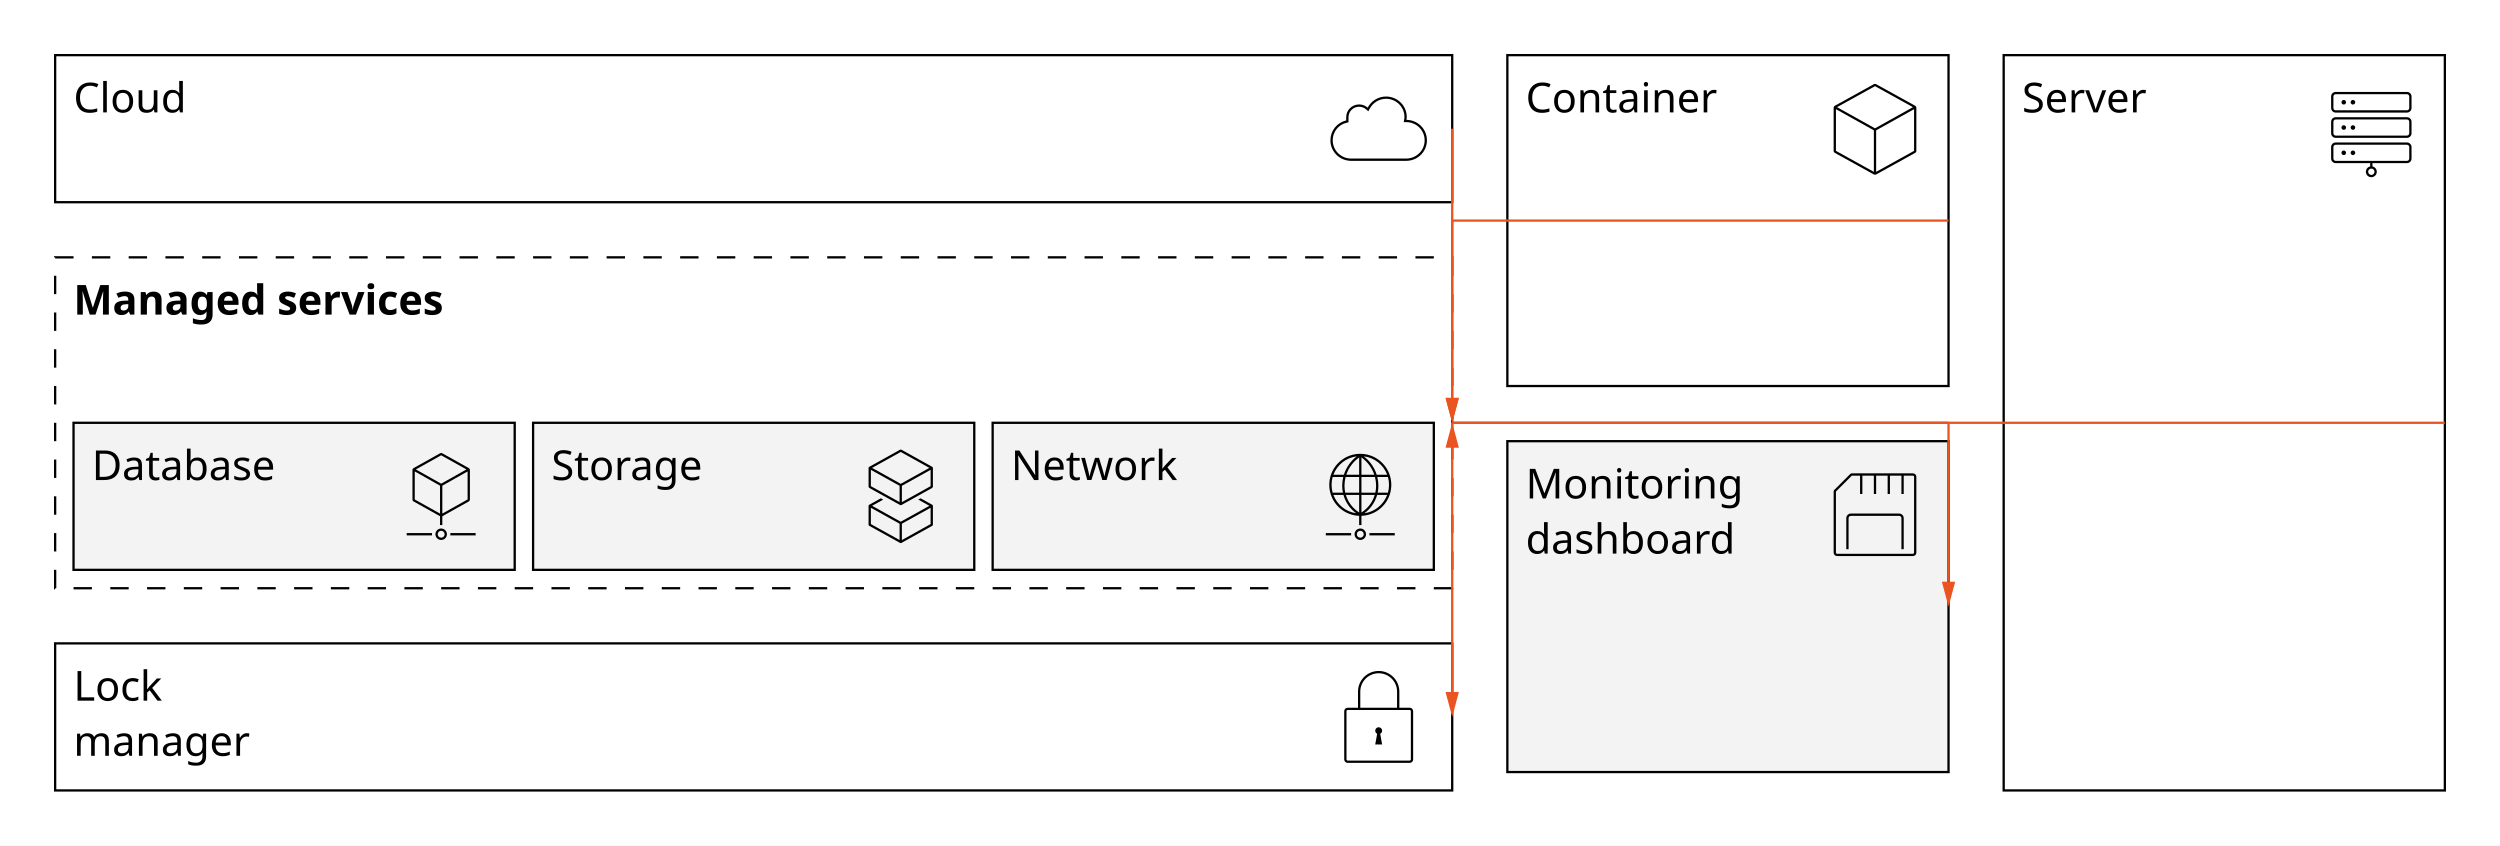
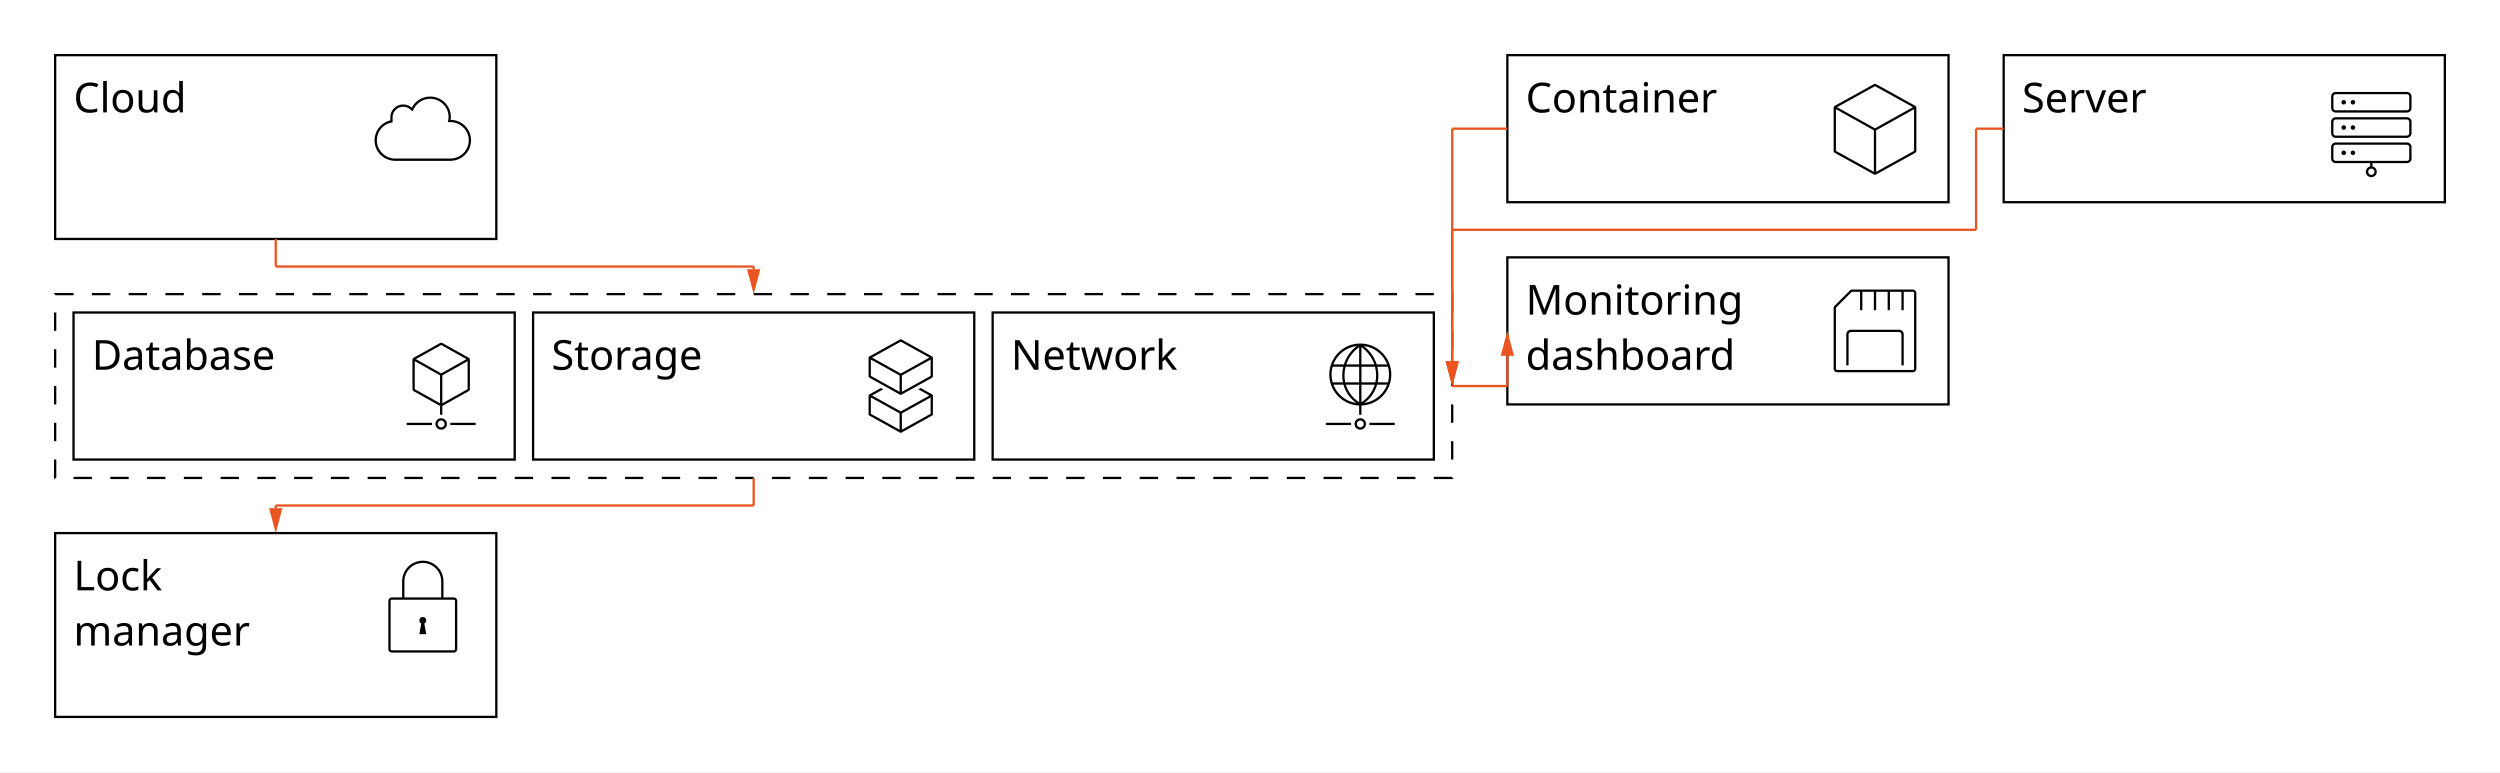
- <svg xmlns="http://www.w3.org/2000/svg" width="1088" height="368" viewBox="0 0 1088 368" xml:space="preserve">
-   <rect width="1088" height="368" fill="#FFFFFF" />
+ <svg xmlns="http://www.w3.org/2000/svg" width="1088" height="336" viewBox="0 0 1088 336" xml:space="preserve">
+   <rect width="1088" height="336" fill="#FFFFFF" />
+   <g data-component-id="__root__">
+     <rect x="0" y="0" width="1088" height="336" fill="transparent" stroke="none" stroke-width="1" stroke-miterlimit="10" pointer-events="none" />
+   </g>
+   <g data-component-id="__col_0__">
+     <rect x="24" y="24" width="608" height="288" fill="transparent" stroke="none" stroke-width="1" stroke-miterlimit="10" pointer-events="none" />
+   </g>
  <g data-component-id="cloud">
-     <rect x="24" y="24" width="608" height="64" fill="#FFFFFF" stroke="#000000" stroke-width="1" stroke-miterlimit="10" />
+     <rect x="24" y="24" width="192" height="80" fill="transparent" stroke="#000000" stroke-width="1" stroke-miterlimit="10" />
    <text font-family="Ubuntu Sans">
      <tspan x="32" y="48.92" font-size="18" font-weight="400" fill="#000000">Cloud</tspan>
    </text>
-     <g class="dg-icon" transform="translate(576 32)">
+     <g class="dg-icon" transform="translate(160 32)">
      <path fill-rule="evenodd" clip-rule="evenodd" d="M27.186 10C32.196 10 36.217 14 36.217 18.923L36.211 19.143C36.187 19.652 36.094 20.147 36.093 20.154C41.041 20.216 45 24.154 45 29.077L44.988 29.536C44.748 34.246 40.822 38 35.969 38H12.031L11.565 37.988C6.928 37.757 3.245 34.094 3.012 29.536L3 29.077C3 24.954 5.784 21.352 9.866 20.429V18.984C9.866 15.908 12.402 13.446 15.495 13.446L15.749 13.452C17.017 13.51 18.22 13.996 19.206 14.861C20.753 11.908 23.845 10 27.186 10ZM27.186 11C24.224 11 21.469 12.695 20.092 15.325L19.502 16.452L18.547 15.613C17.674 14.847 16.608 14.446 15.495 14.446C12.935 14.446 10.866 16.479 10.866 18.984V21.227L10.087 21.403C6.472 22.221 4 25.409 4 29.077C4 33.438 7.564 37 12.031 37H35.969C40.436 37 44 33.438 44 29.077C44 24.713 40.493 21.208 36.08 21.153L34.888 21.139L35.11 19.967V19.965C35.111 19.962 35.112 19.956 35.113 19.948C35.116 19.933 35.121 19.91 35.126 19.88C35.136 19.819 35.149 19.73 35.163 19.626C35.191 19.411 35.217 19.151 35.217 18.923C35.217 14.562 31.653 11 27.186 11Z" fill="#000000" />
    </g>
  </g>
  <g data-component-id="services">
-     <rect x="24" y="112" width="608" height="144" fill="#FFFFFF" stroke="#000000" stroke-width="1" stroke-miterlimit="10" stroke-dasharray="8 8" />
-     <text font-family="Ubuntu Sans">
-       <tspan x="32" y="136.92" font-size="18" font-weight="700" fill="#000000">Managed services</tspan>
-     </text>
+     <rect x="24" y="128" width="608" height="80" fill="transparent" stroke="#000000" stroke-width="1" stroke-miterlimit="10" stroke-dasharray="8 8" />
  </g>
-   <rect x="32" y="184" width="192" height="64" fill="#F3F3F3" stroke="#000000" stroke-width="1" stroke-miterlimit="10" />
+   <rect x="32" y="136" width="192" height="64" fill="transparent" stroke="#000000" stroke-width="1" stroke-miterlimit="10" />
  <text font-family="Ubuntu Sans">
-     <tspan x="40" y="208.92" font-size="18" font-weight="400" fill="#000000">Database</tspan>
+     <tspan x="40" y="160.92" font-size="18" font-weight="400" fill="#000000">Database</tspan>
  </text>
-   <g class="dg-icon" transform="translate(168 192)">
+   <g class="dg-icon" transform="translate(168 144)">
    <path fill-rule="evenodd" clip-rule="evenodd" d="M35.988 11.699C36.304 11.876 36.5 12.21 36.5 12.572V25.369C36.5 25.732 36.304 26.066 35.988 26.242L24 32.941L12.012 26.242C11.696 26.066 11.5 25.732 11.5 25.369V12.572C11.5 12.21 11.696 11.876 12.012 11.699L23.512 5.273C23.815 5.103 24.185 5.103 24.488 5.273L35.988 11.699ZM12.5 25.368L23.5 31.515V19.361L12.5 13.166V25.368ZM24.5 19.361V31.515L35.5 25.368V13.167L24.5 19.361ZM12.992 12.297L24 18.494L35.007 12.297L24 6.146L12.992 12.297Z" fill="#000000" />
    <path d="M20.032 40C20.012 40.164 20 40.331 20 40.5C20 40.669 20.012 40.836 20.032 41H9V40H20.032Z" fill="#000000" />
    <path d="M39 40V41H27.968C27.988 40.836 28 40.669 28 40.5C28 40.331 27.988 40.164 27.968 40H39Z" fill="#000000" />
    <path d="M24.5 36.531C24.336 36.511 24.169 36.5 24 36.5C23.831 36.5 23.664 36.511 23.5 36.531V32H24.5V36.531Z" fill="#000000" />
    <path fill-rule="evenodd" clip-rule="evenodd" d="M24 38C25.381 38 26.5 39.119 26.5 40.5C26.5 41.881 25.381 43 24 43C22.619 43 21.5 41.881 21.5 40.5C21.5 39.119 22.619 38 24 38ZM24 39C23.172 39 22.5 39.672 22.5 40.5C22.5 41.328 23.172 42 24 42C24.828 42 25.5 41.328 25.5 40.5C25.5 39.672 24.828 39 24 39Z" fill="#000000" />
  </g>
-   <rect x="232" y="184" width="192" height="64" fill="#F3F3F3" stroke="#000000" stroke-width="1" stroke-miterlimit="10" />
+   <rect x="232" y="136" width="192" height="64" fill="transparent" stroke="#000000" stroke-width="1" stroke-miterlimit="10" />
  <text font-family="Ubuntu Sans">
-     <tspan x="240" y="208.92" font-size="18" font-weight="400" fill="#000000">Storage</tspan>
+     <tspan x="240" y="160.92" font-size="18" font-weight="400" fill="#000000">Storage</tspan>
  </text>
-   <g class="dg-icon" transform="translate(368 192)">
+   <g class="dg-icon" transform="translate(368 144)">
    <path fill-rule="evenodd" clip-rule="evenodd" d="M37.743 27.688C37.902 27.776 38 27.944 38 28.125C38 28.139 37.997 28.154 37.996 28.168C37.997 28.179 38 28.189 38 28.2V36.379C38 36.586 37.874 36.764 37.694 36.84L24.243 44.312C24.092 44.396 23.908 44.396 23.757 44.312L10.306 36.84C10.126 36.764 10 36.586 10 36.379V28.2C10 28.189 10.002 28.179 10.003 28.168C10.002 28.154 10 28.139 10 28.125C10 27.944 10.098 27.776 10.257 27.688L15.35 24.857L16.38 25.43L11.529 28.124L24 35.052L36.47 28.124L31.619 25.43L32.649 24.857L37.743 27.688ZM11 36.08L23.5 43.023V35.918L11 28.974V36.08ZM24.5 35.918V43.023L37 36.08V28.974L24.5 35.918Z" fill="#000000" />
    <path fill-rule="evenodd" clip-rule="evenodd" d="M23.815 3.66C23.954 3.605 24.111 3.614 24.243 3.687L37.743 11.188C37.902 11.276 38 11.444 38 11.625C38 11.639 37.997 11.654 37.996 11.668C37.997 11.679 38 11.689 38 11.7V19.8C38 20.001 37.88 20.173 37.709 20.252L37.743 20.312L24.243 27.812C24.092 27.896 23.908 27.896 23.757 27.812L10.257 20.312L10.29 20.252C10.119 20.172 10 20.001 10 19.8V11.7C10 11.689 10.002 11.679 10.003 11.668C10.002 11.654 10 11.639 10 11.625C10 11.444 10.098 11.276 10.257 11.188L23.757 3.687L23.815 3.66ZM11 19.58L23.5 26.523V19.5C23.5 19.474 23.503 19.449 23.507 19.424L11 12.475V19.58ZM24.492 19.424C24.496 19.449 24.5 19.474 24.5 19.5V26.523L37 19.58V12.475L24.492 19.424ZM11.53 11.625L24 18.552L36.469 11.625L24 4.697L11.53 11.625Z" fill="#000000" />
  </g>
-   <rect x="432" y="184" width="192" height="64" fill="#F3F3F3" stroke="#000000" stroke-width="1" stroke-miterlimit="10" />
+   <rect x="432" y="136" width="192" height="64" fill="transparent" stroke="#000000" stroke-width="1" stroke-miterlimit="10" />
  <text font-family="Ubuntu Sans">
-     <tspan x="440" y="208.92" font-size="18" font-weight="400" fill="#000000">Network</tspan>
+     <tspan x="440" y="160.92" font-size="18" font-weight="400" fill="#000000">Network</tspan>
  </text>
-   <g class="dg-icon" transform="translate(568 192)">
+   <g class="dg-icon" transform="translate(568 144)">
    <path d="M20.032 40C20.012 40.164 20 40.331 20 40.5C20 40.669 20.012 40.836 20.032 41H9V40H20.032Z" fill="#000000" />
    <path d="M39 40V41H27.968C27.988 40.836 28 40.669 28 40.5C28 40.331 27.988 40.164 27.968 40H39Z" fill="#000000" />
    <path d="M24.5 36.531C24.336 36.511 24.169 36.5 24 36.5C23.831 36.5 23.664 36.511 23.5 36.531V32H24.5V36.531Z" fill="#000000" />
    <path fill-rule="evenodd" clip-rule="evenodd" d="M24 38C25.381 38 26.5 39.119 26.5 40.5C26.5 41.881 25.381 43 24 43C22.619 43 21.5 41.881 21.5 40.5C21.5 39.119 22.619 38 24 38ZM24 39C23.172 39 22.5 39.672 22.5 40.5C22.5 41.328 23.172 42 24 42C24.828 42 25.5 41.328 25.5 40.5C25.5 39.672 24.828 39 24 39Z" fill="#000000" />
    <path fill-rule="evenodd" clip-rule="evenodd" d="M24 5.5C30.002 5.5 35.088 9.417 36.844 14.834C36.889 14.905 36.916 14.986 36.92 15.075C37.297 16.317 37.5 17.635 37.5 19C37.5 20.365 37.297 21.683 36.92 22.925C36.916 23.013 36.888 23.095 36.844 23.165C35.088 28.582 30.002 32.5 24 32.5C17.998 32.5 12.911 28.583 11.155 23.165C11.111 23.095 11.085 23.015 11.08 22.928C10.703 21.685 10.5 20.366 10.5 19C10.5 17.634 10.703 16.314 11.08 15.071C11.085 14.984 11.111 14.903 11.155 14.834C12.911 9.417 17.998 5.5 24 5.5ZM12.299 23.399C13.88 27.602 17.657 30.728 22.233 31.375C19.502 29.4 17.559 26.576 16.669 23.399H12.299ZM31.331 23.399C30.441 26.576 28.498 29.4 25.766 31.375C30.343 30.728 34.12 27.602 35.701 23.399H31.331ZM17.711 23.399C18.597 26.328 20.447 28.919 23.021 30.711L23.499 31.043V23.399H17.711ZM24.499 31.043L24.977 30.711C27.552 28.919 29.402 26.329 30.288 23.399H24.499V31.043ZM31.418 15.6C31.72 16.838 31.878 18.118 31.878 19.418C31.878 20.43 31.773 21.428 31.572 22.399H36.031C36.336 21.319 36.5 20.178 36.5 19C36.5 17.821 36.336 16.681 36.031 15.6H31.418ZM24.499 22.399H30.551C30.766 21.43 30.878 20.431 30.878 19.418C30.878 18.116 30.71 16.834 30.388 15.6H24.499V22.399ZM17.613 15.6C17.291 16.834 17.121 18.116 17.121 19.418C17.121 20.431 17.234 21.43 17.449 22.399H23.499V15.6H17.613ZM11.969 15.6C11.664 16.681 11.5 17.821 11.5 19C11.5 20.178 11.664 21.319 11.969 22.399H16.428C16.227 21.428 16.121 20.43 16.121 19.418C16.121 18.118 16.28 16.838 16.582 15.6H11.969ZM25.9 6.895C28.396 8.913 30.201 11.605 31.14 14.6H35.701C34.093 10.325 30.211 7.163 25.527 6.593L25.9 6.895ZM24.499 14.6H30.088C29.183 11.911 27.528 9.498 25.271 7.673L24.499 7.047V14.6ZM22.727 7.673C20.47 9.498 18.816 11.911 17.911 14.6H23.499V7.047L22.727 7.673ZM22.47 6.593C17.788 7.164 13.907 10.325 12.299 14.6H16.859C17.798 11.605 19.603 8.913 22.098 6.895L22.47 6.593Z" fill="#000000" />
  </g>
  <g data-component-id="lockman">
-     <rect x="24" y="280" width="608" height="64" fill="#FFFFFF" stroke="#000000" stroke-width="1" stroke-miterlimit="10" />
+     <rect x="24" y="232" width="192" height="80" fill="transparent" stroke="#000000" stroke-width="1" stroke-miterlimit="10" />
    <text font-family="Ubuntu Sans">
-       <tspan x="32" y="304.92" font-size="18" font-weight="400" fill="#000000">Lock</tspan>
-       <tspan x="32" y="328.92" font-size="18" font-weight="400" fill="#000000">manager</tspan>
+       <tspan x="32" y="256.92" font-size="18" font-weight="400" fill="#000000">Lock</tspan>
+       <tspan x="32" y="280.92" font-size="18" font-weight="400" fill="#000000">manager</tspan>
    </text>
-     <g class="dg-icon" transform="translate(576 288)">
+     <g class="dg-icon" transform="translate(160 240)">
      <path d="M24 28.5C24.828 28.5 25.5 29.172 25.5 30C25.5 30.591 25.157 31.099 24.661 31.344L25.5 36H22.5L23.338 31.344C22.842 31.099 22.5 30.59 22.5 30C22.5 29.172 23.172 28.5 24 28.5Z" fill="#000000" />
      <path fill-rule="evenodd" clip-rule="evenodd" d="M24 4C28.971 4 33 8.029 33 13V20H37.5L37.653 20.008C38.41 20.085 39 20.723 39 21.5V42.5C39 43.277 38.41 43.915 37.653 43.992L37.5 44H10.5C9.672 44 9 43.328 9 42.5V21.5C9 20.672 9.672 20 10.5 20H15V13L15.012 12.537C15.253 7.782 19.185 4 24 4ZM10.5 21C10.224 21 10 21.224 10 21.5V42.5C10 42.776 10.224 43 10.5 43H37.5C37.776 43 38 42.776 38 42.5V21.5C38 21.224 37.776 21 37.5 21H10.5ZM24 5C19.582 5 16 8.582 16 13V20H32V13C32 8.582 28.418 5 24 5Z" fill="#000000" />
    </g>
  </g>
+   <g data-component-id="__col_1__">
+     <rect x="656" y="24" width="192" height="152" fill="transparent" stroke="none" stroke-width="1" stroke-miterlimit="10" pointer-events="none" />
+   </g>
  <g data-component-id="container">
-     <rect x="656" y="24" width="192" height="144" fill="#FFFFFF" stroke="#000000" stroke-width="1" stroke-miterlimit="10" />
+     <rect x="656" y="24" width="192" height="64" fill="transparent" stroke="#000000" stroke-width="1" stroke-miterlimit="10" />
    <text font-family="Ubuntu Sans">
      <tspan x="664" y="48.92" font-size="18" font-weight="400" fill="#000000">Container</tspan>
    </text>
    <g class="dg-icon" transform="translate(792 32)">
      <path fill-rule="evenodd" clip-rule="evenodd" d="M23.516 4.625C23.817 4.458 24.183 4.458 24.484 4.625L41.484 14.034C41.802 14.21 42 14.546 42 14.909V33.655C42 34.019 41.802 34.353 41.484 34.529L24.484 43.938C24.183 44.105 23.817 44.105 23.516 43.938L6.516 34.529C6.198 34.353 6 34.019 6 33.655V14.909C6 14.546 6.198 14.21 6.516 14.034L23.516 4.625ZM7 33.655L23.5 42.786V24.716L7 15.513V33.655ZM24.5 24.716V42.786L41 33.655V15.514L24.5 24.716ZM7.485 14.64L24 23.849L40.514 14.64L24 5.5L7.485 14.64Z" fill="#000000" />
    </g>
  </g>
  <g data-component-id="monitor">
-     <rect x="656" y="192" width="192" height="144" fill="#F3F3F3" stroke="#000000" stroke-width="1" stroke-miterlimit="10" />
+     <rect x="656" y="112" width="192" height="64" fill="transparent" stroke="#000000" stroke-width="1" stroke-miterlimit="10" />
    <text font-family="Ubuntu Sans">
-       <tspan x="664" y="216.92" font-size="18" font-weight="400" fill="#000000">Monitoring</tspan>
-       <tspan x="664" y="240.92" font-size="18" font-weight="400" fill="#000000">dashboard</tspan>
+       <tspan x="664" y="136.92" font-size="18" font-weight="400" fill="#000000">Monitoring</tspan>
+       <tspan x="664" y="160.92" font-size="18" font-weight="400" fill="#000000">dashboard</tspan>
    </text>
-     <g class="dg-icon" transform="translate(792 200)">
+     <g class="dg-icon" transform="translate(792 120)">
      <path d="M34.5 23.5C35.605 23.5 36.5 24.395 36.5 25.5V39H35.5V25.5C35.5 24.948 35.052 24.5 34.5 24.5H13.5C12.948 24.5 12.5 24.948 12.5 25.5V39H11.5V25.5C11.5 24.395 12.395 23.5 13.5 23.5H34.5Z" fill="#000000" />
      <path fill-rule="evenodd" clip-rule="evenodd" d="M40.5 6C41.328 6 42 6.672 42 7.5V40.5C42 41.328 41.328 42 40.5 42H7.5C6.672 42 6 41.328 6 40.5V13.914C6 13.682 6.081 13.458 6.227 13.28L6.293 13.207L13.207 6.293C13.395 6.105 13.649 6 13.914 6H40.5ZM7 13.914V40.5C7 40.776 7.224 41 7.5 41H40.5C40.776 41 41 40.776 41 40.5V7.5C41 7.224 40.776 7 40.5 7H36.5V15H35.5V7H30.5V15H29.5V7H24.5V15H23.5V7H18.5V15H17.5V7H13.914L7 13.914Z" fill="#000000" />
    </g>
  </g>
+   <g data-component-id="__col_2__">
+     <rect x="872" y="24" width="192" height="64" fill="transparent" stroke="none" stroke-width="1" stroke-miterlimit="10" pointer-events="none" />
+   </g>
  <g data-component-id="server">
-     <rect x="872" y="24" width="192" height="320" fill="#FFFFFF" stroke="#000000" stroke-width="1" stroke-miterlimit="10" />
+     <rect x="872" y="24" width="192" height="64" fill="transparent" stroke="#000000" stroke-width="1" stroke-miterlimit="10" />
    <text font-family="Ubuntu Sans">
      <tspan x="880" y="48.92" font-size="18" font-weight="400" fill="#000000">Server</tspan>
    </text>
    <g class="dg-icon" transform="translate(1008 32)">
      <path d="M39.5 30C40.605 30 41.5 30.895 41.5 32V37C41.5 38.105 40.605 39 39.5 39H24.5V40.428C25.572 40.657 26.375 41.61 26.375 42.75C26.375 44.062 25.312 45.125 24 45.125C22.688 45.125 21.625 44.062 21.625 42.75C21.625 41.61 22.428 40.657 23.5 40.428V39H8.5C7.395 39 6.5 38.105 6.5 37V32C6.5 30.895 7.395 30 8.5 30H39.5ZM24 41.375C23.241 41.375 22.625 41.991 22.625 42.75C22.625 43.509 23.241 44.125 24 44.125C24.759 44.125 25.375 43.509 25.375 42.75C25.375 41.991 24.759 41.375 24 41.375ZM8.5 31C7.948 31 7.5 31.448 7.5 32V37L7.505 37.102C7.553 37.573 7.927 37.947 8.397 37.995L8.5 38H39.5L39.602 37.995C40.107 37.944 40.5 37.518 40.5 37V32C40.5 31.448 40.052 31 39.5 31H8.5ZM12 33.501C12.552 33.501 13 33.949 13 34.501C13 35.053 12.552 35.501 12 35.501C11.448 35.501 11 35.053 11 34.501C11 33.949 11.448 33.501 12 33.501ZM39.5 19C40.605 19 41.5 19.895 41.5 21V26C41.5 27.105 40.605 28 39.5 28H8.5C7.395 28 6.5 27.105 6.5 26V21C6.5 19.895 7.395 19 8.5 19H39.5ZM8.5 20C7.948 20 7.5 20.448 7.5 21V26L7.505 26.102C7.553 26.573 7.927 26.947 8.397 26.995L8.5 27H39.5L39.602 26.995C40.107 26.944 40.5 26.518 40.5 26V21C40.5 20.448 40.052 20 39.5 20H8.5ZM12 22.501C12.552 22.501 13 22.949 13 23.501C13 24.053 12.552 24.501 12 24.501C11.448 24.501 11 24.053 11 23.501C11 22.949 11.448 22.501 12 22.501ZM39.5 8C40.605 8 41.5 8.895 41.5 10V15C41.5 16.105 40.605 17 39.5 17H8.5C7.395 17 6.5 16.105 6.5 15V10C6.5 8.895 7.395 8 8.5 8H39.5ZM8.5 9C7.948 9 7.5 9.448 7.5 10V15L7.505 15.102C7.553 15.573 7.927 15.947 8.397 15.995L8.5 16H39.5L39.602 15.995C40.107 15.944 40.5 15.518 40.5 15V10C40.5 9.448 40.052 9 39.5 9H8.5ZM12 11.501C12.552 11.501 13 11.949 13 12.501C13 13.053 12.552 13.501 12 13.501C11.448 13.501 11 13.053 11 12.501C11 11.949 11.448 11.501 12 11.501Z" fill="#000000" />
      <circle cx="16" cy="12.501" r="1" fill="#000000" />
      <circle cx="16" cy="23.501" r="1" fill="#000000" />
      <circle cx="16" cy="34.501" r="1" fill="#000000" />
    </g>
  </g>
  <g data-component-id="cloud-&gt;services">
-     <line x1="632" y1="56" x2="632" y2="56" fill="none" stroke="#E95420" stroke-width="1" stroke-miterlimit="10" />
-     <line x1="632" y1="56" x2="632" y2="173.159" fill="none" stroke="#E95420" stroke-width="1" stroke-miterlimit="10" />
-     <polygon points="629.095,173.159 632,184 634.905,173.159" fill="#E95420" />
+     <line x1="120" y1="104" x2="120" y2="116" fill="none" stroke="#E95420" stroke-width="1" stroke-miterlimit="10" />
+     <line x1="120" y1="116" x2="328" y2="116" fill="none" stroke="#E95420" stroke-width="1" stroke-miterlimit="10" />
+     <line x1="328" y1="116" x2="328" y2="117.159" fill="none" stroke="#E95420" stroke-width="1" stroke-miterlimit="10" />
+     <polygon points="325.095,117.159 328,128 330.905,117.159" fill="#E95420" />
  </g>
  <g data-component-id="container-&gt;services">
-     <line x1="848" y1="96" x2="632" y2="96" fill="none" stroke="#E95420" stroke-width="1" stroke-miterlimit="10" />
-     <line x1="632" y1="96" x2="632" y2="173.159" fill="none" stroke="#E95420" stroke-width="1" stroke-miterlimit="10" />
-     <polygon points="629.095,173.159 632,184 634.905,173.159" fill="#E95420" />
+     <line x1="656" y1="56" x2="632" y2="56" fill="none" stroke="#E95420" stroke-width="1" stroke-miterlimit="10" />
+     <line x1="632" y1="56" x2="632" y2="157.159" fill="none" stroke="#E95420" stroke-width="1" stroke-miterlimit="10" />
+     <polygon points="629.095,157.159 632,168 634.905,157.159" fill="#E95420" />
  </g>
  <g data-component-id="server-&gt;services">
-     <line x1="1064" y1="184" x2="632" y2="184" fill="none" stroke="#E95420" stroke-width="1" stroke-miterlimit="10" />
-     <line x1="632" y1="184" x2="632" y2="194.841" fill="none" stroke="#E95420" stroke-width="1" stroke-miterlimit="10" />
-     <polygon points="629.095,194.841 632,184 634.905,194.841" fill="#E95420" />
+     <line x1="872" y1="56" x2="860" y2="56" fill="none" stroke="#E95420" stroke-width="1" stroke-miterlimit="10" />
+     <line x1="860" y1="56" x2="860" y2="100" fill="none" stroke="#E95420" stroke-width="1" stroke-miterlimit="10" />
+     <line x1="860" y1="100" x2="632" y2="100" fill="none" stroke="#E95420" stroke-width="1" stroke-miterlimit="10" />
+     <line x1="632" y1="100" x2="632" y2="157.159" fill="none" stroke="#E95420" stroke-width="1" stroke-miterlimit="10" />
+     <polygon points="629.095,157.159 632,168 634.905,157.159" fill="#E95420" />
  </g>
  <g data-component-id="services-&gt;lockman">
-     <line x1="632" y1="184" x2="632" y2="184" fill="none" stroke="#E95420" stroke-width="1" stroke-miterlimit="10" />
-     <line x1="632" y1="184" x2="632" y2="301.159" fill="none" stroke="#E95420" stroke-width="1" stroke-miterlimit="10" />
-     <polygon points="629.095,301.159 632,312 634.905,301.159" fill="#E95420" />
+     <line x1="328" y1="208" x2="328" y2="220" fill="none" stroke="#E95420" stroke-width="1" stroke-miterlimit="10" />
+     <line x1="328" y1="220" x2="120" y2="220" fill="none" stroke="#E95420" stroke-width="1" stroke-miterlimit="10" />
+     <line x1="120" y1="220" x2="120" y2="221.159" fill="none" stroke="#E95420" stroke-width="1" stroke-miterlimit="10" />
+     <polygon points="117.095,221.159 120,232 122.905,221.159" fill="#E95420" />
  </g>
  <g data-component-id="services-&gt;monitor">
-     <line x1="632" y1="184" x2="848" y2="184" fill="none" stroke="#E95420" stroke-width="1" stroke-miterlimit="10" />
-     <line x1="848" y1="184" x2="848" y2="253.159" fill="none" stroke="#E95420" stroke-width="1" stroke-miterlimit="10" />
-     <polygon points="845.095,253.159 848,264 850.905,253.159" fill="#E95420" />
+     <line x1="632" y1="168" x2="656" y2="168" fill="none" stroke="#E95420" stroke-width="1" stroke-miterlimit="10" />
+     <line x1="656" y1="168" x2="656" y2="154.841" fill="none" stroke="#E95420" stroke-width="1" stroke-miterlimit="10" />
+     <polygon points="653.095,154.841 656,144 658.905,154.841" fill="#E95420" />
  </g>
</svg>
